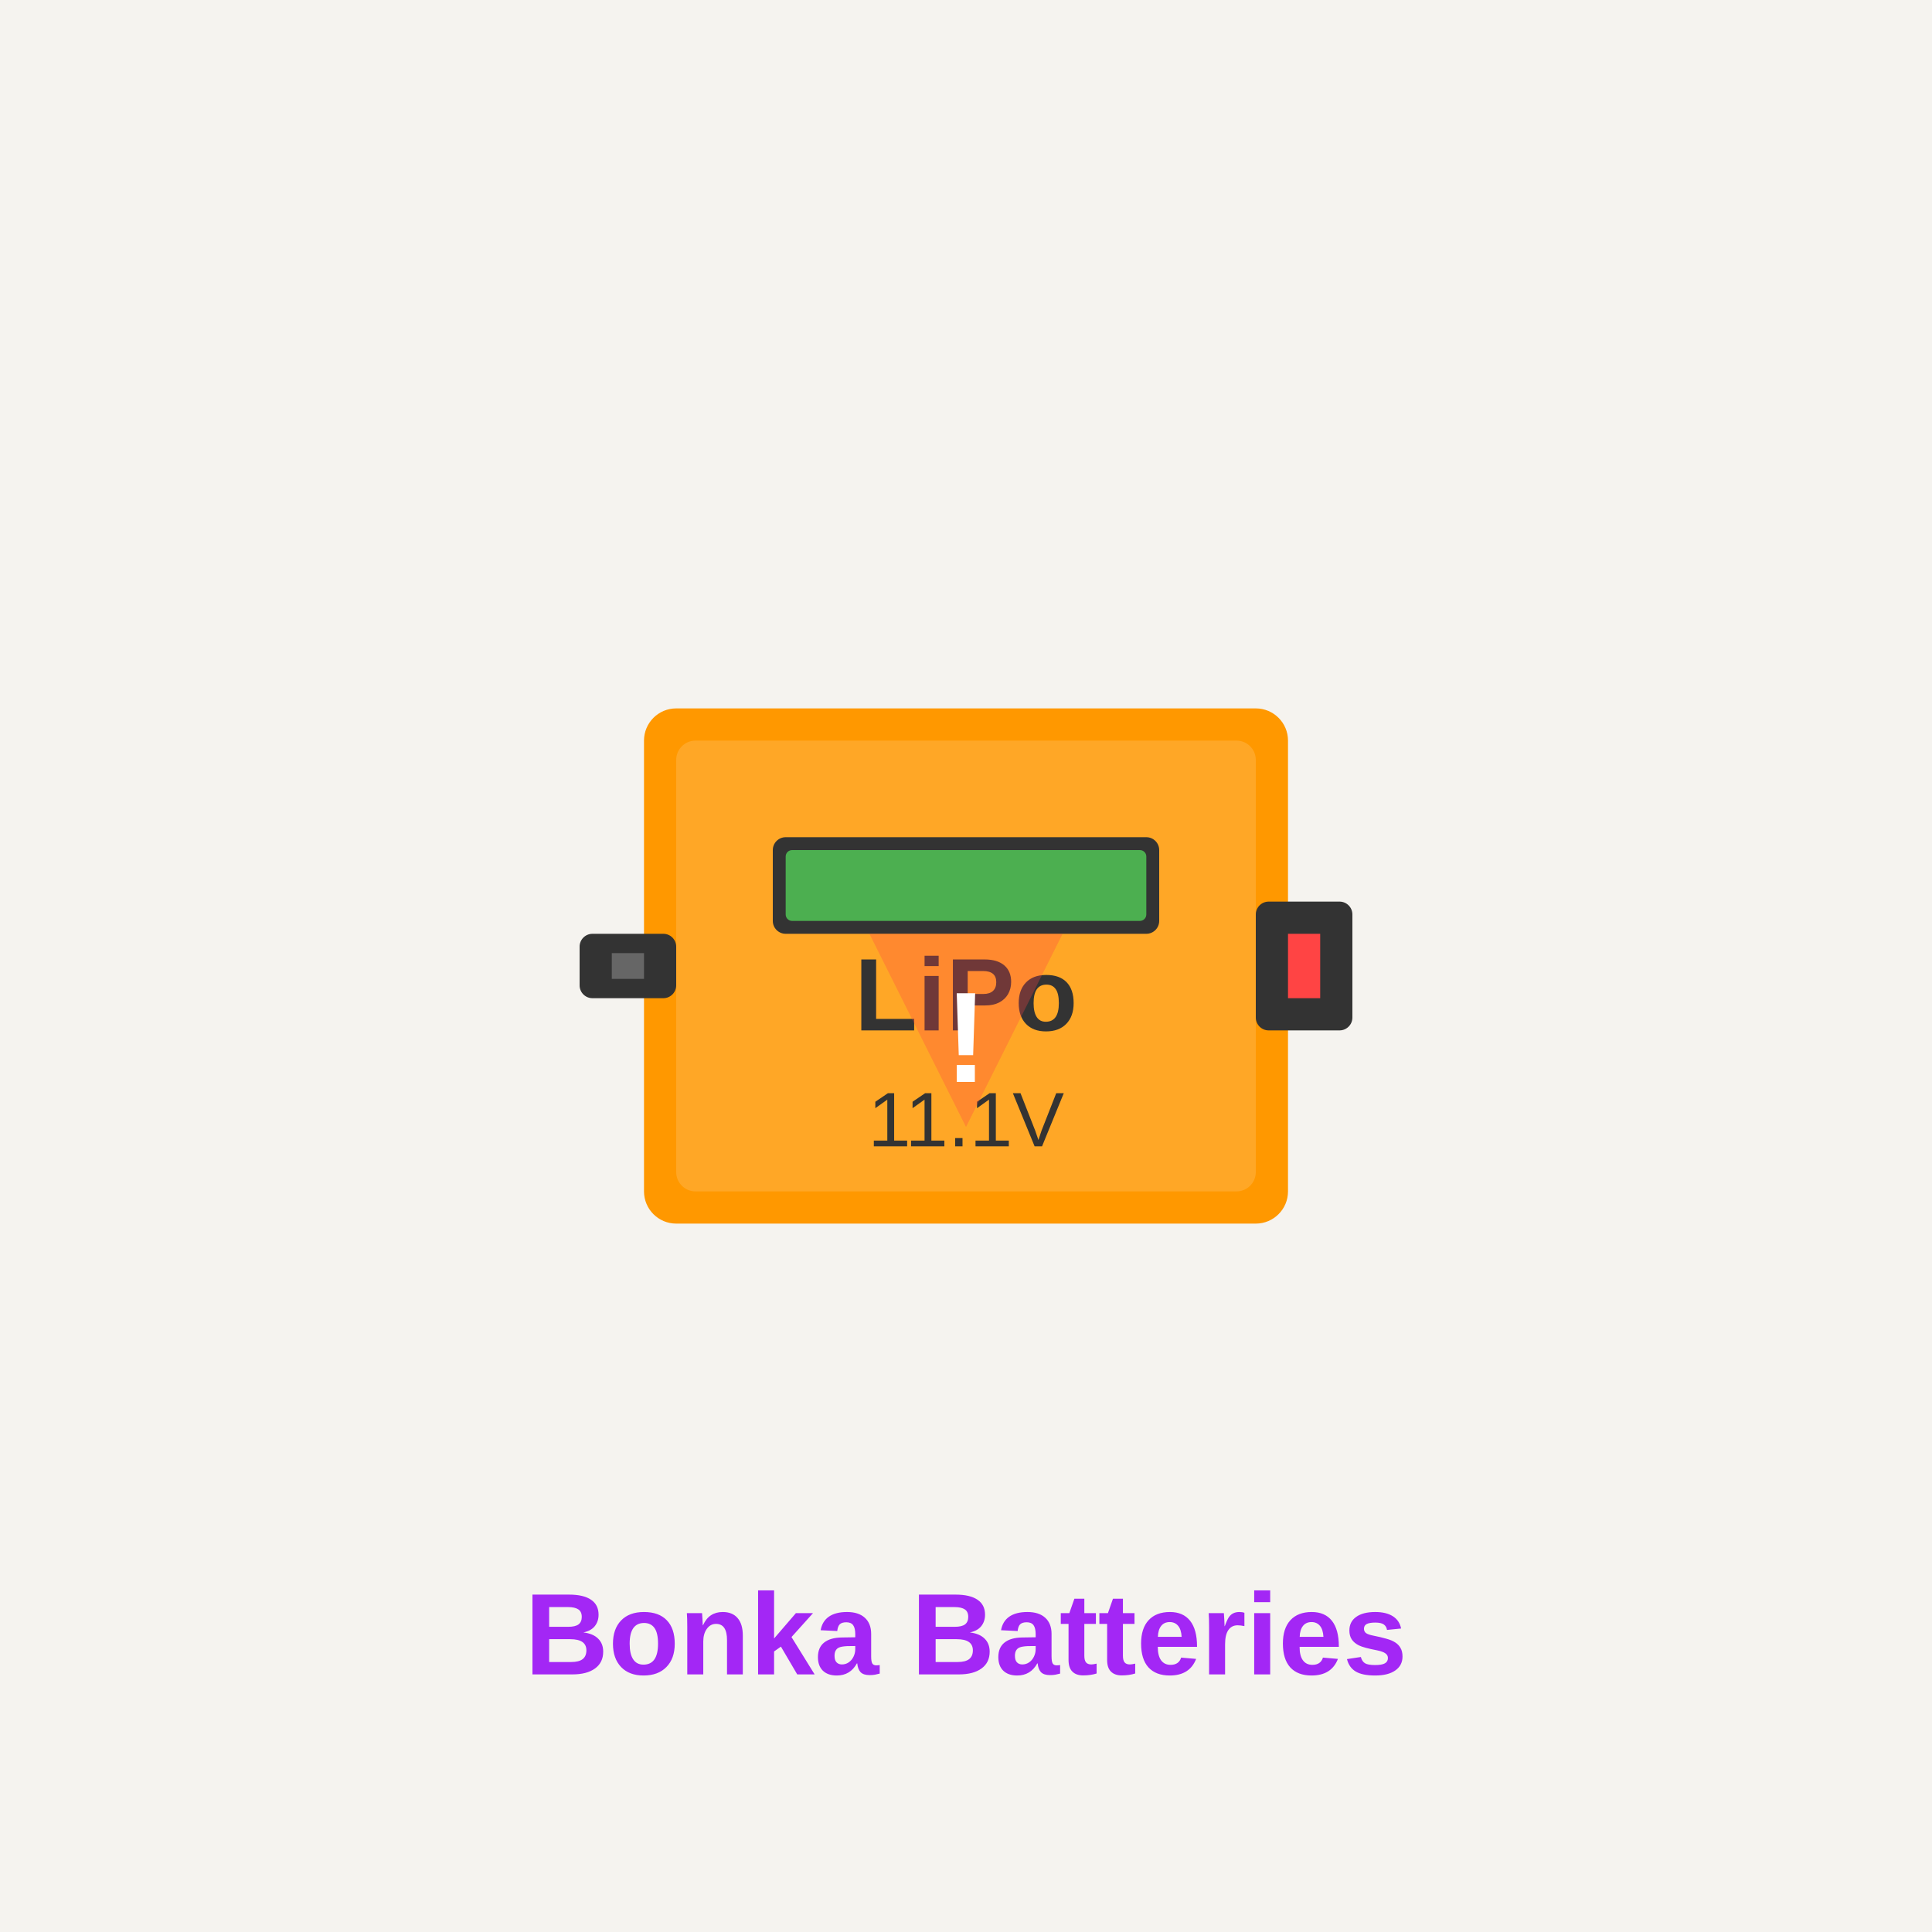
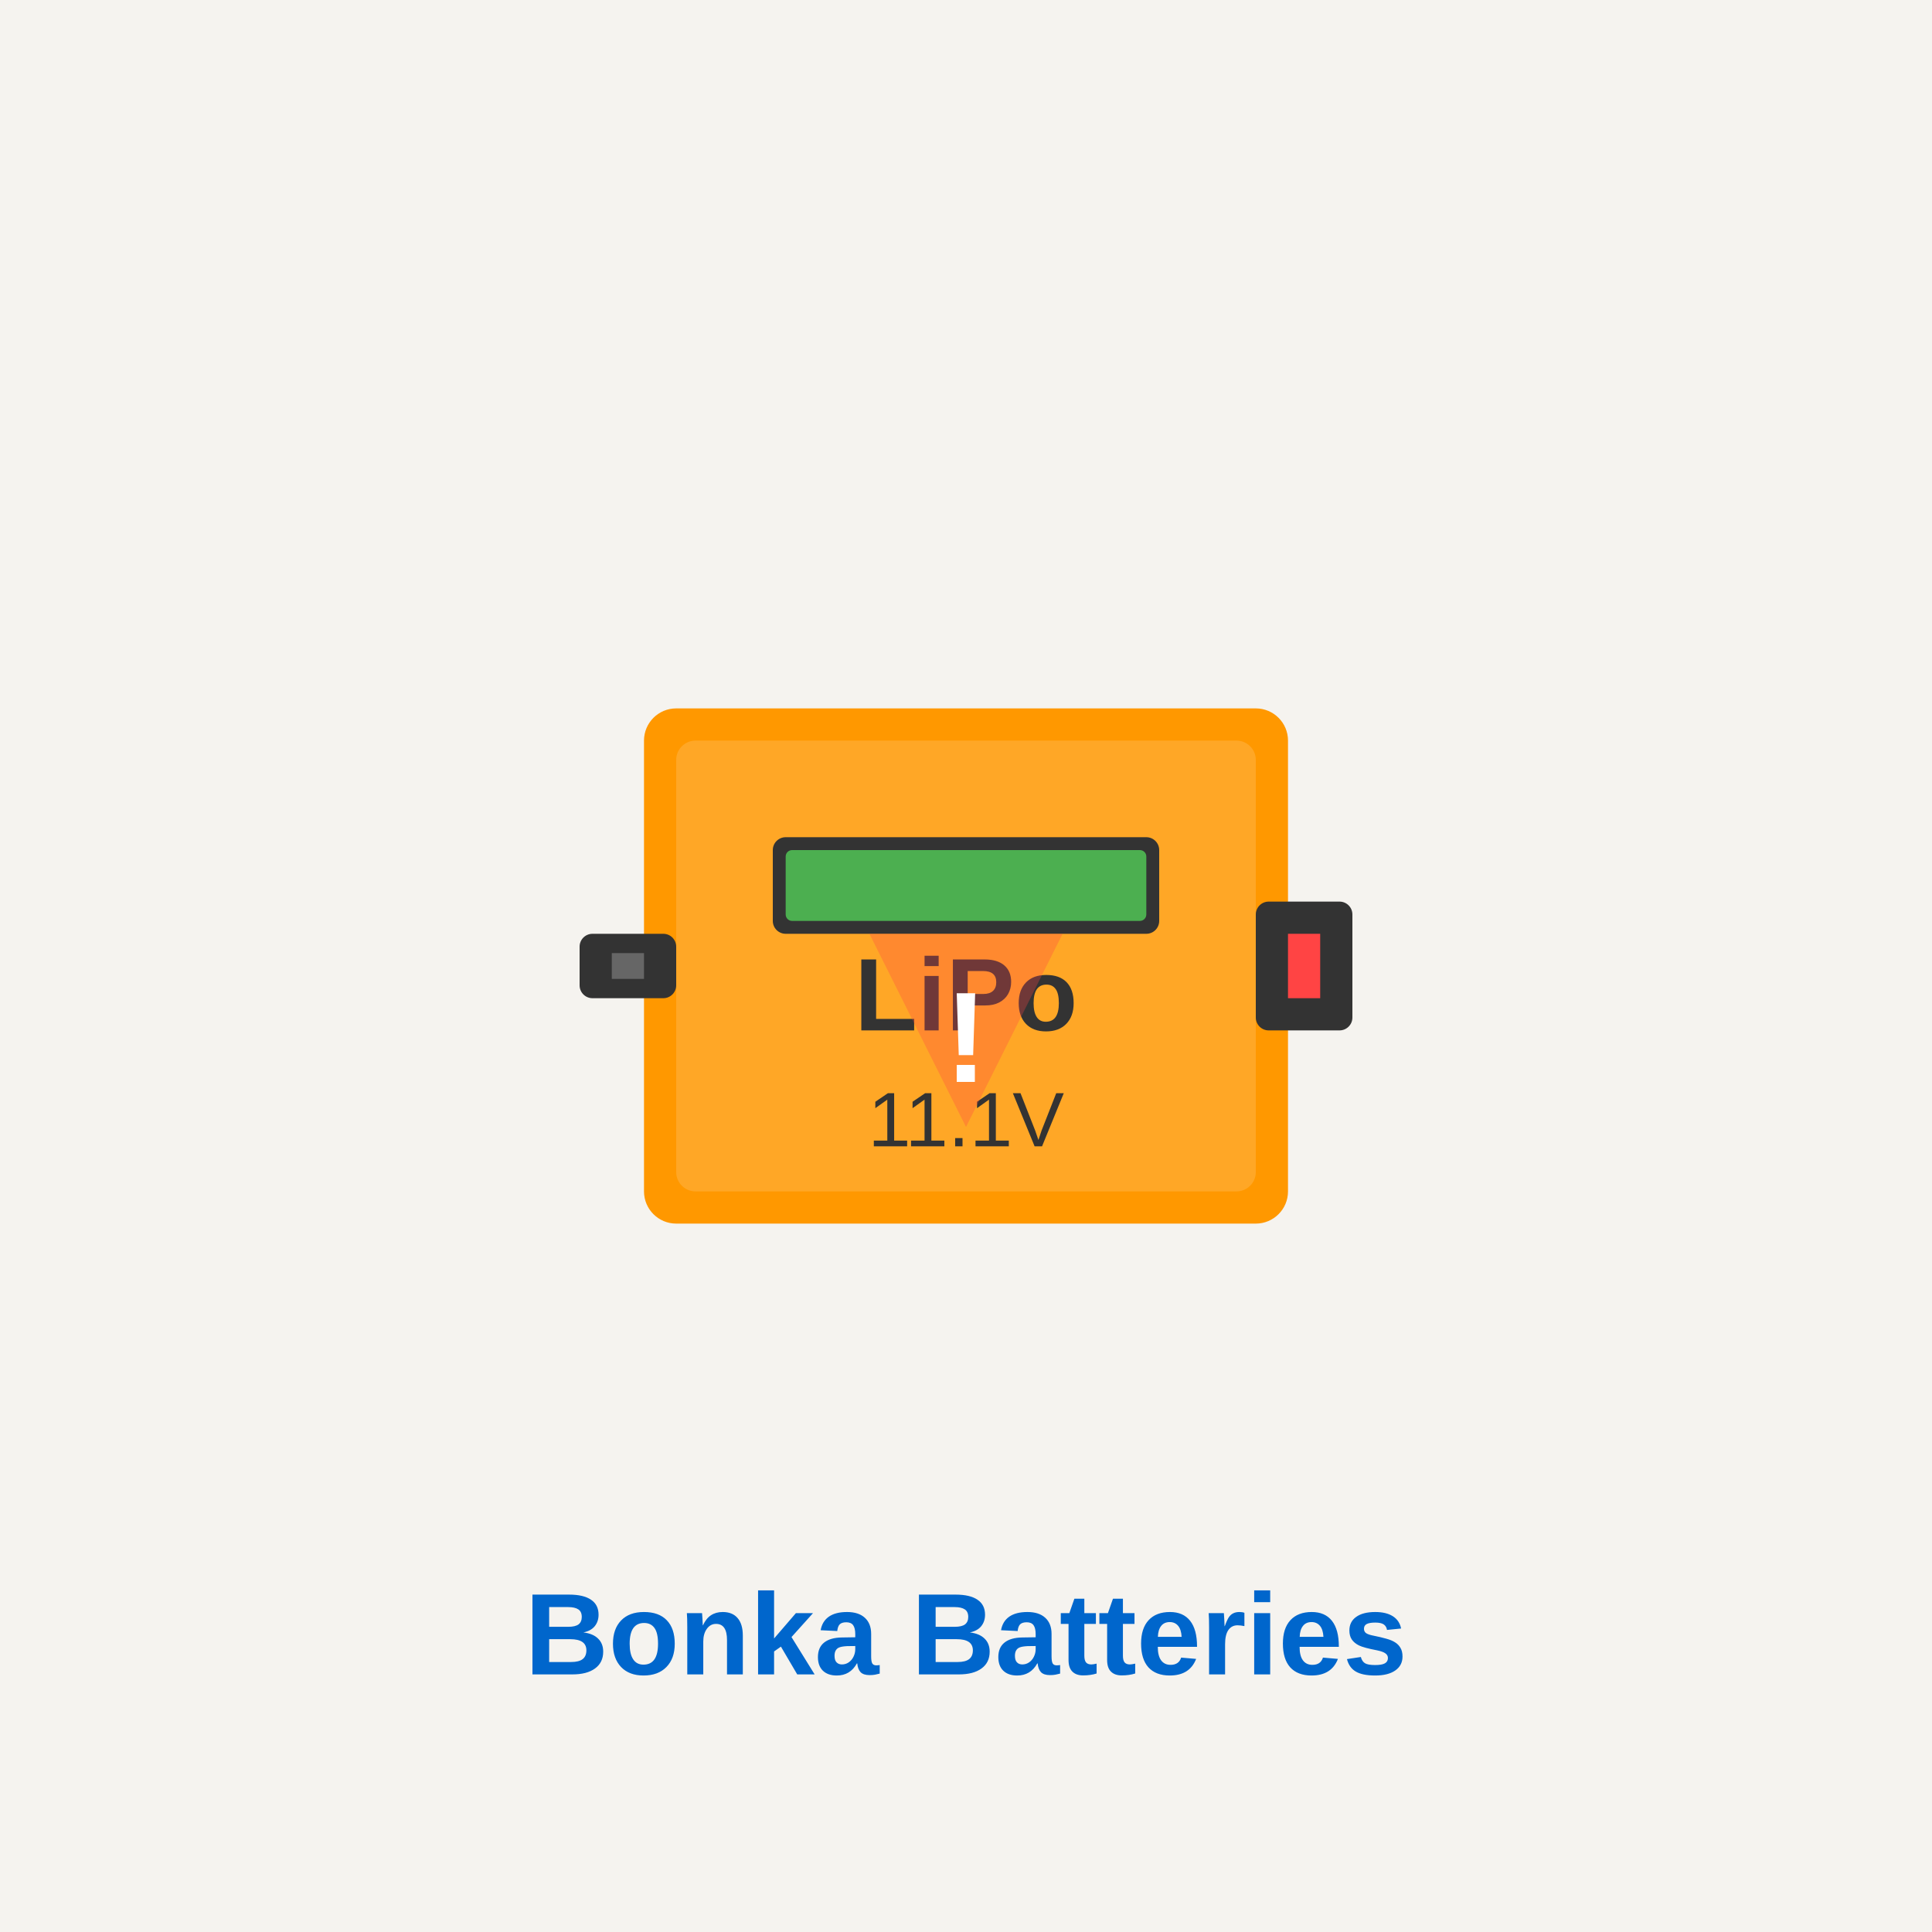
<svg xmlns="http://www.w3.org/2000/svg" width="300" height="300">
  <rect width="300" height="300" fill="#f5f3ef" />
  <g transform="translate(150, 150)">
    <rect x="-50" y="-40" width="100" height="80" fill="#ff9800" rx="5" />
    <rect x="-45" y="-35" width="90" height="70" fill="#ffa726" rx="3" />
    <rect x="45" y="-10" width="15" height="20" fill="#333" rx="2" />
    <rect x="50" y="-5" width="5" height="10" fill="#ff4444" />
    <rect x="-60" y="-5" width="15" height="10" fill="#333" rx="2" />
    <rect x="-55" y="-2" width="5" height="4" fill="#666" />
    <rect x="-30" y="-20" width="60" height="15" fill="#333" rx="2" />
    <rect x="-28" y="-18" width="56" height="11" fill="#4caf50" rx="1" />
    <text x="0" y="10" font-family="Arial" font-size="16" fill="#333" text-anchor="middle" font-weight="bold">LiPo</text>
    <text x="0" y="28" font-family="Arial" font-size="12" fill="#333" text-anchor="middle">11.1V</text>
    <polygon points="-15,-5 15,-5 0,25" fill="#ff4444" opacity="0.3" />
    <text x="0" y="18" font-family="Arial" font-size="20" fill="#fff" text-anchor="middle" font-weight="bold">!</text>
  </g>
-   <text x="150" y="260" font-family="Arial, sans-serif" font-size="18" fill="#A327F5" text-anchor="middle" font-weight="bold">Bonka Batteries</text>
+   <text x="150" y="260" font-family="Arial, sans-serif" font-size="18" fill="#0066cc" text-anchor="middle" font-weight="bold">Bonka Batteries</text>
</svg>
